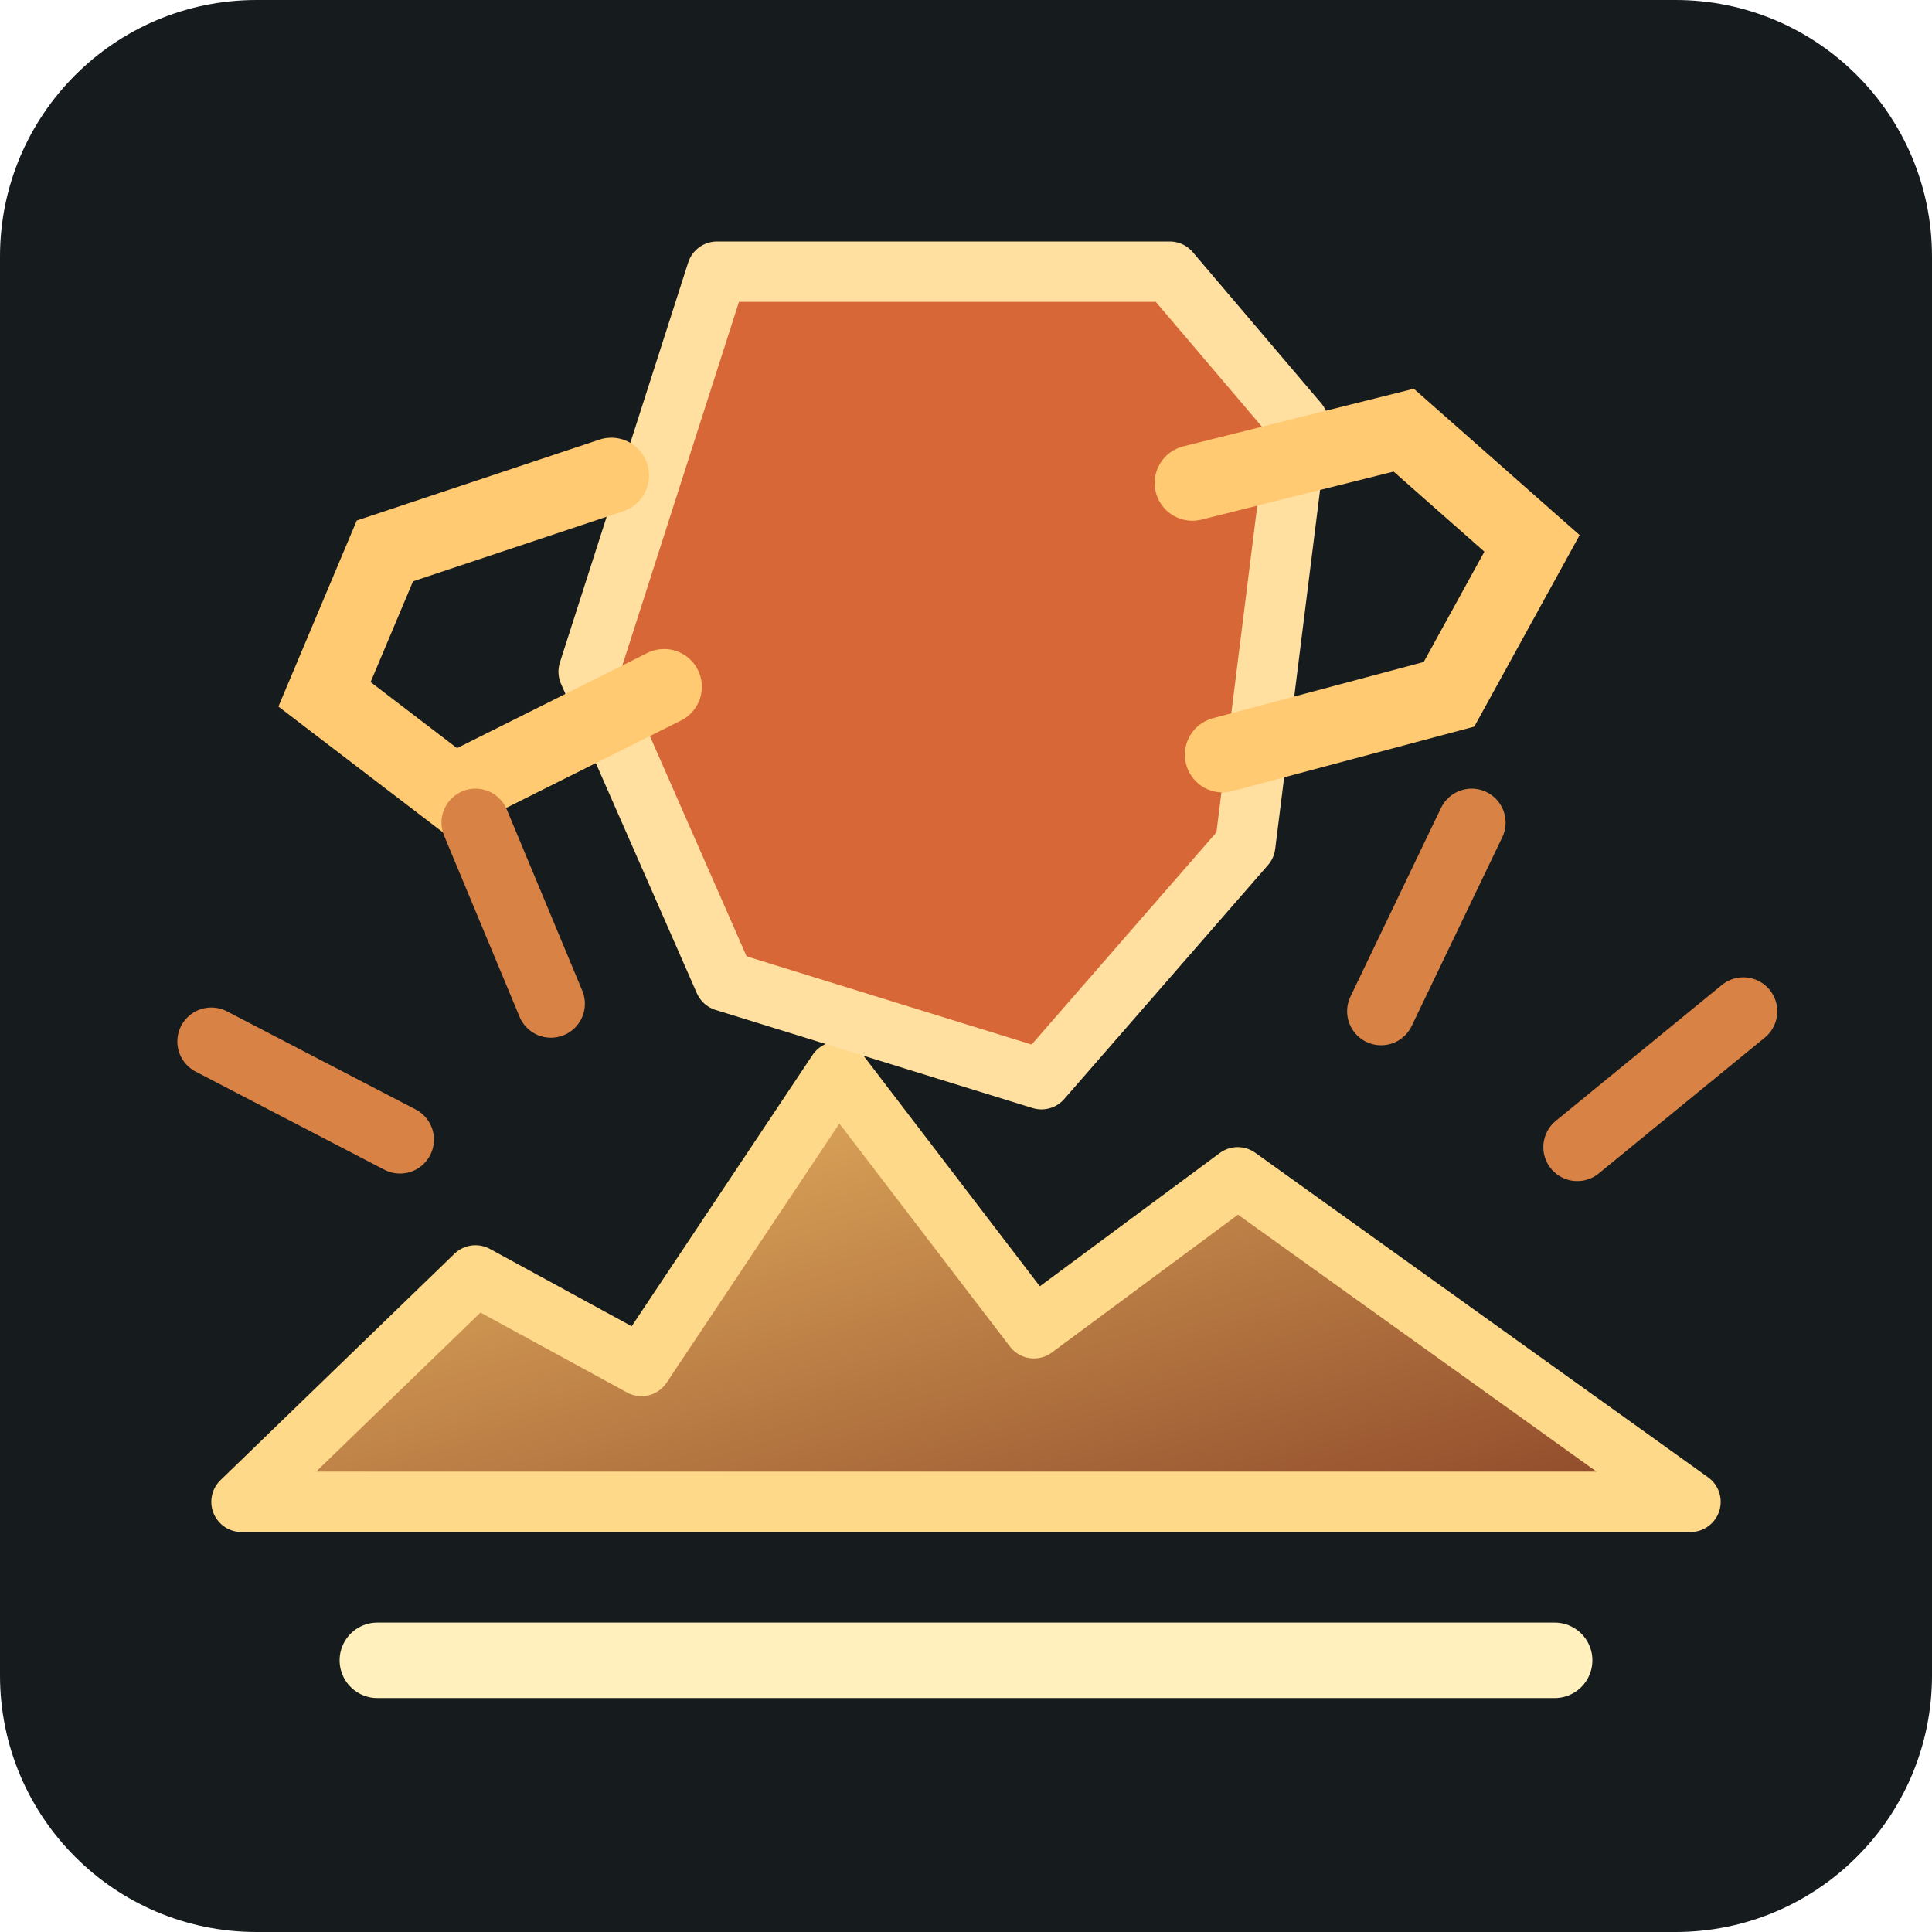
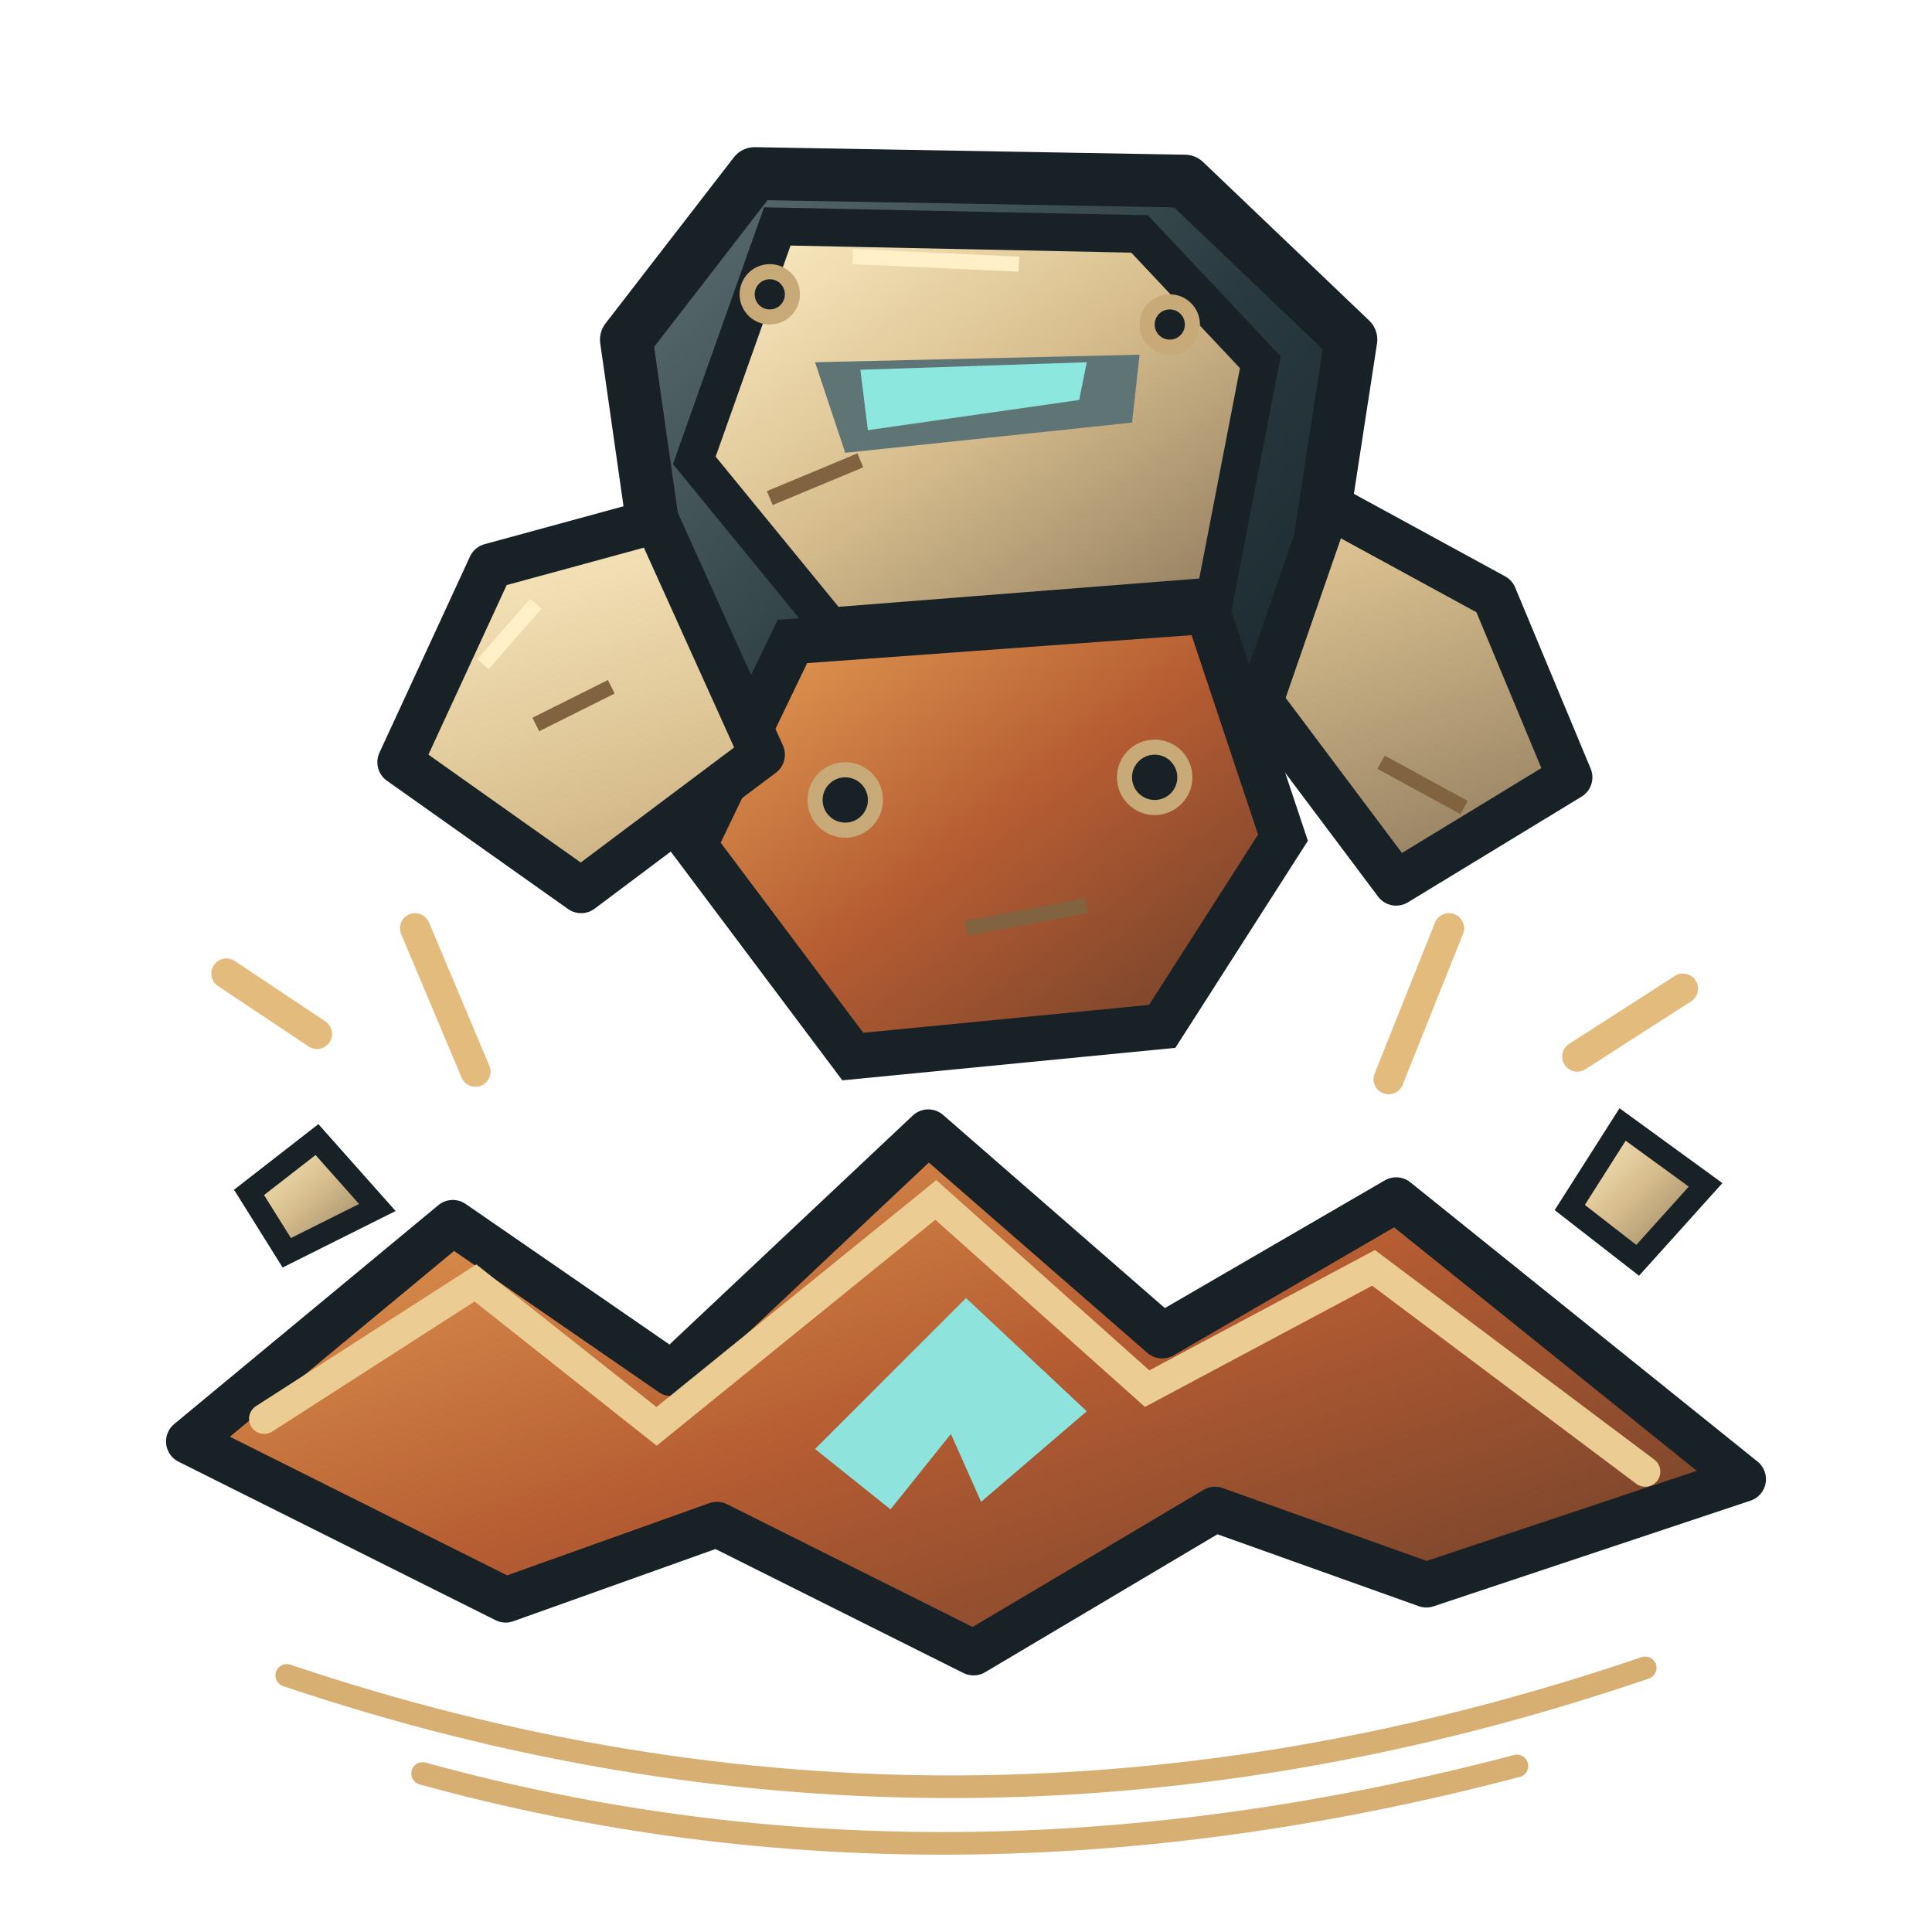
- <svg xmlns="http://www.w3.org/2000/svg" viewBox="0 0 256 256">
+ <svg xmlns="http://www.w3.org/2000/svg" width="256" height="256" viewBox="0 0 256 256">
  <defs>
-     <linearGradient id="earth" x1="0" y1="0" x2="1" y2="1">
-       <stop offset="0" stop-color="#f1bf67" />
-       <stop offset="1" stop-color="#8c4628" />
+     <linearGradient id="plate" x2="1" y2="1">
+       <stop stop-color="#fff0c7" />
+       <stop offset=".48" stop-color="#d8be8e" />
+       <stop offset="1" stop-color="#89755a" />
+     </linearGradient>
+     <linearGradient id="rust" x2="1" y2="1">
+       <stop stop-color="#eaa457" />
+       <stop offset=".5" stop-color="#b55c32" />
+       <stop offset="1" stop-color="#663d2a" />
+     </linearGradient>
+     <linearGradient id="steel" x2="1" y2="1">
+       <stop stop-color="#607174" />
+       <stop offset=".5" stop-color="#293a40" />
+       <stop offset="1" stop-color="#142126" />
    </linearGradient>
  </defs>
-   <rect width="256" height="256" rx="34" fill="#161b1e" />
-   <path d="M32 199l31-30 22 12 26-39 26 34 27-20 60 43z" fill="url(#earth)" stroke="#ffd98a" stroke-width="8" stroke-linejoin="round" />
-   <path d="M95 36h60l17 20-7 56-27 31-42-13-18-41z" fill="#d86737" stroke="#ffe0a0" stroke-width="8" stroke-linejoin="round" />
-   <path d="M88 91l-28 14-17-13 8-19 30-10m77 1l28-7 17 15-11 20-30 8" fill="none" stroke="#ffca72" stroke-width="10" stroke-linecap="round" />
-   <path d="M50 220h156" stroke="#fff0bd" stroke-width="10" stroke-linecap="round" />
-   <path d="M53 151l-25-13m181 14l22-18M73 133l-10-24m120 25l12-25" stroke="#d88245" stroke-width="9" stroke-linecap="round" />
+   <path d="m83 45 17-22 57 1 22 21-8 52-34 27-45-16Z" fill="url(#steel)" stroke="#172126" stroke-width="7" stroke-linejoin="round" />
+   <path d="m103 30 48 1 16 17-6 31-51 4-18-22Z" fill="url(#plate)" stroke="#172126" stroke-width="5" />
+   <path d="m105 85 55-4 10 30-16 25-41 4-21-28Z" fill="url(#rust)" stroke="#172126" stroke-width="6" />
+   <path d="m87 69-22 6-12 26 24 17 24-18Zm89-2 22 12 10 24-23 14-18-24Z" fill="url(#plate)" stroke="#172126" stroke-width="6" stroke-linejoin="round" />
+   <path d="m108 48 43-1-1 9-38 4Z" fill="#5e7475" />
+   <path d="m114 49 30-1-1 5-28 4Z" fill="#8ce8de" />
+   <g fill="#172126" stroke="#c8aa78" stroke-width="2">
+     <circle cx="102" cy="39" r="3" />
+     <circle cx="155" cy="43" r="3" />
+     <circle cx="112" cy="106" r="4" />
+     <circle cx="153" cy="103" r="4" />
+   </g>
+   <g fill="none" stroke="#82633f" stroke-width="2">
+     <path d="m102 66 12-5m14 62 16-3m-73-24 10-5m102 10 11 6" />
+     <path d="m113 34 22 1m-71 53 7-8" stroke="#fff0c7" />
+   </g>
+   <path d="m25 191 35-29 29 20 34-32 31 27 31-18 46 37-42 14-28-10-32 19-34-17-28 10Z" fill="url(#rust)" stroke="#172126" stroke-width="6" stroke-linejoin="round" />
+   <path d="m35 188 28-18 24 19 37-30 28 25 30-16 36 27" fill="none" stroke="#ebcd93" stroke-width="4" stroke-linecap="round" />
+   <path d="m108 192 20-20 16 15-14 12-4-9-8 10Z" fill="#8ee4dc" />
+   <path d="M38 222q89 30 180-1M56 235q69 19 145-1" fill="none" stroke="#d7af72" stroke-width="3" stroke-linecap="round" />
+   <g fill="none" stroke="#e3bb7c" stroke-width="4" stroke-linecap="round">
+     <path d="m42 137-12-8m33 13-8-19m154 17 14-9m-39 12 8-20" />
+   </g>
+   <g fill="url(#plate)" stroke="#172126" stroke-width="3">
+     <path d="m33 158 9-7 8 9-12 6Z" />
+     <path d="m208 160 7-11 11 8-9 10Z" />
+   </g>
</svg>
